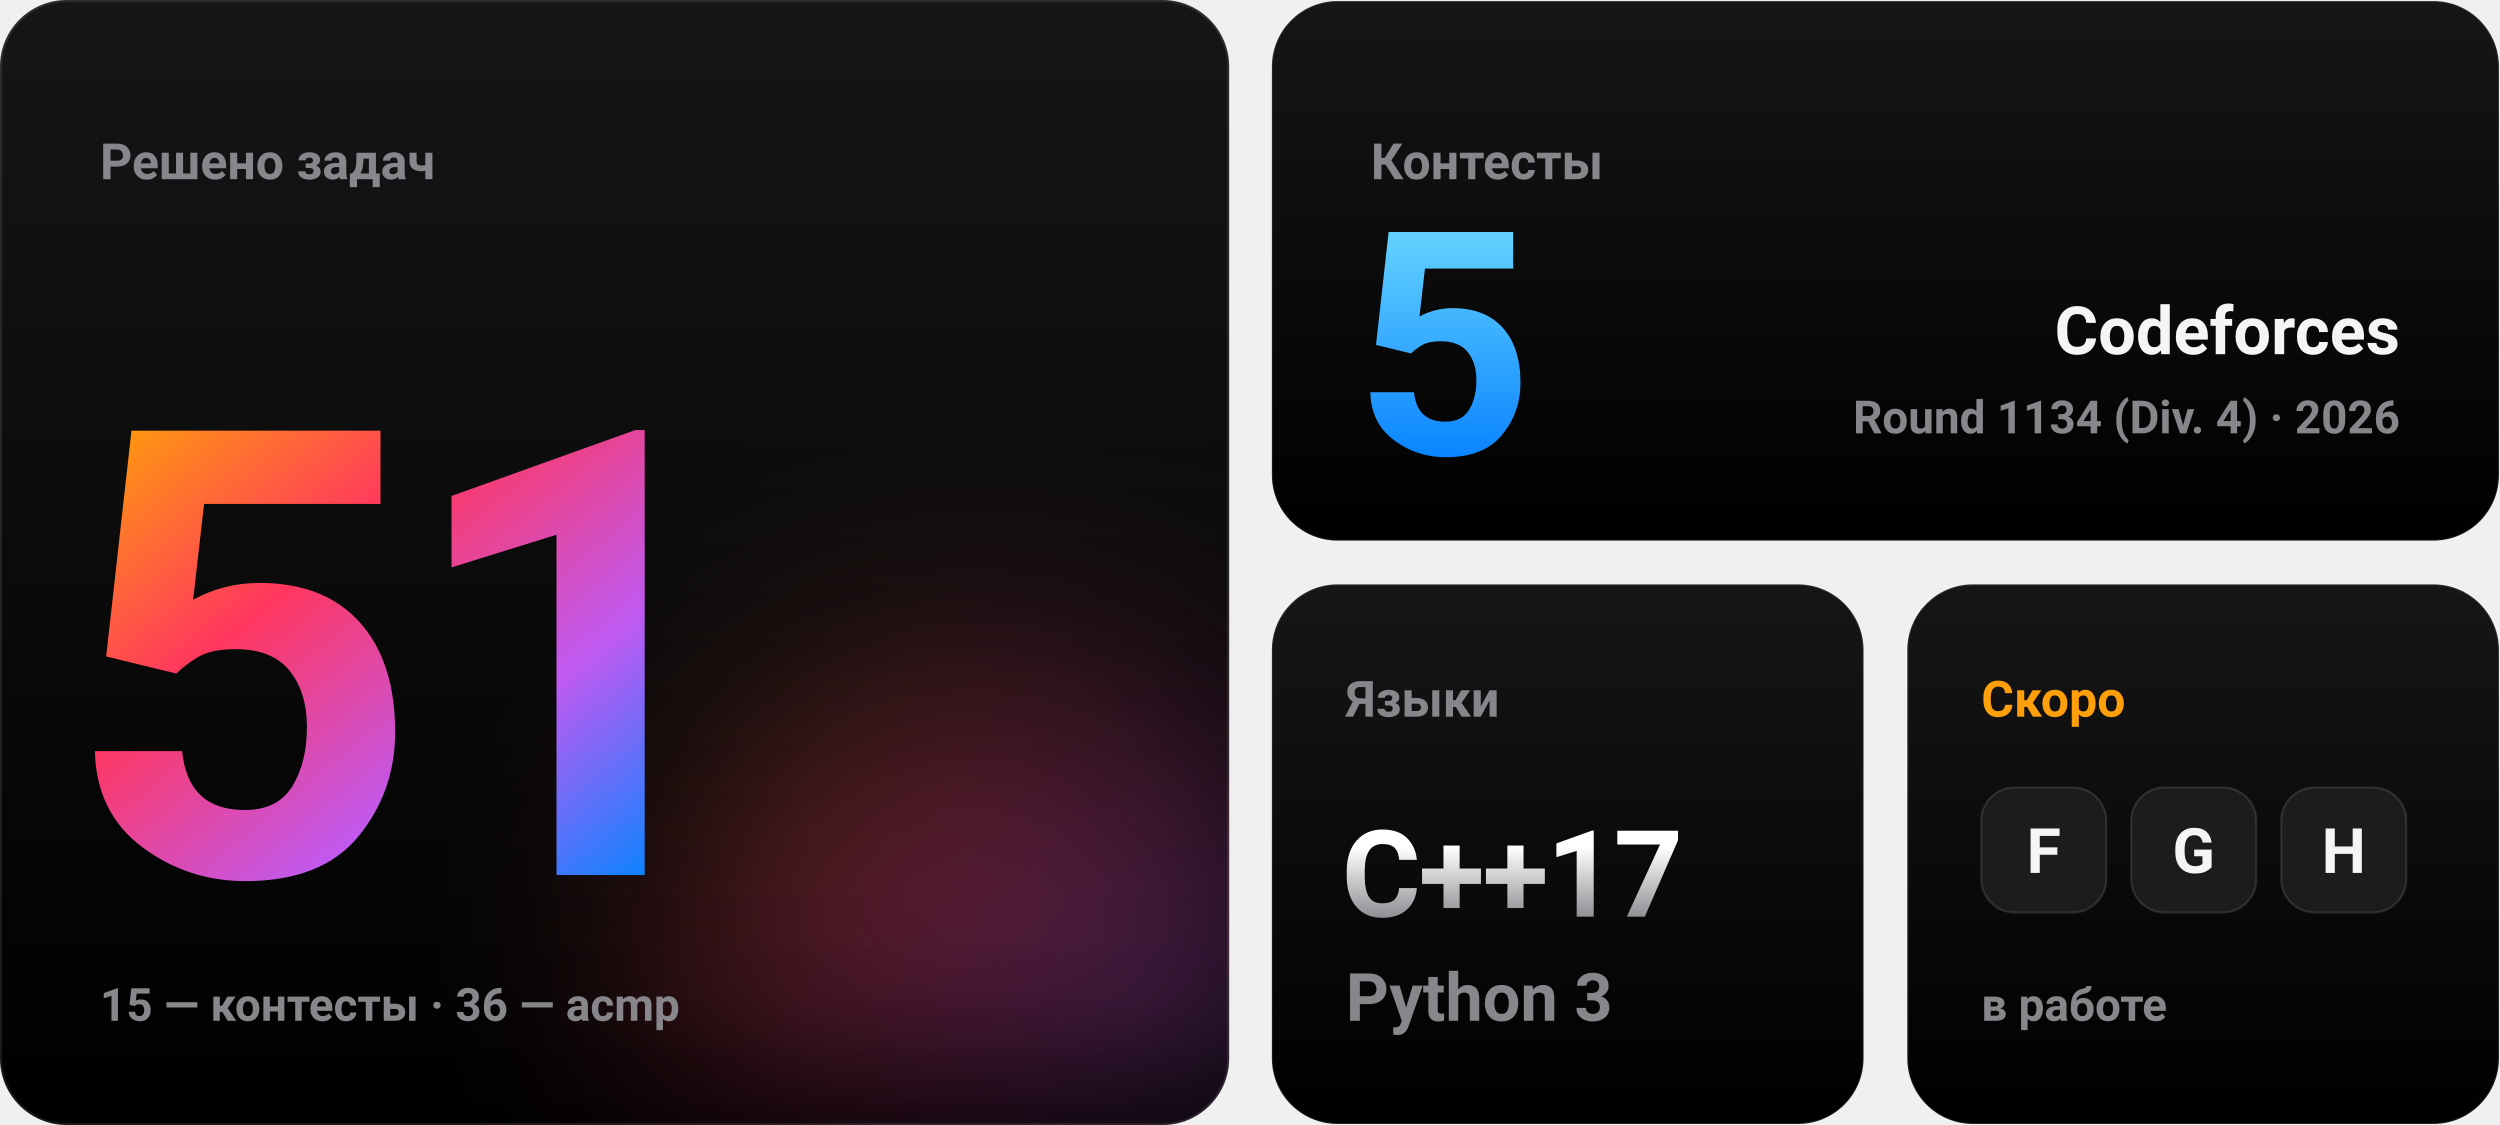
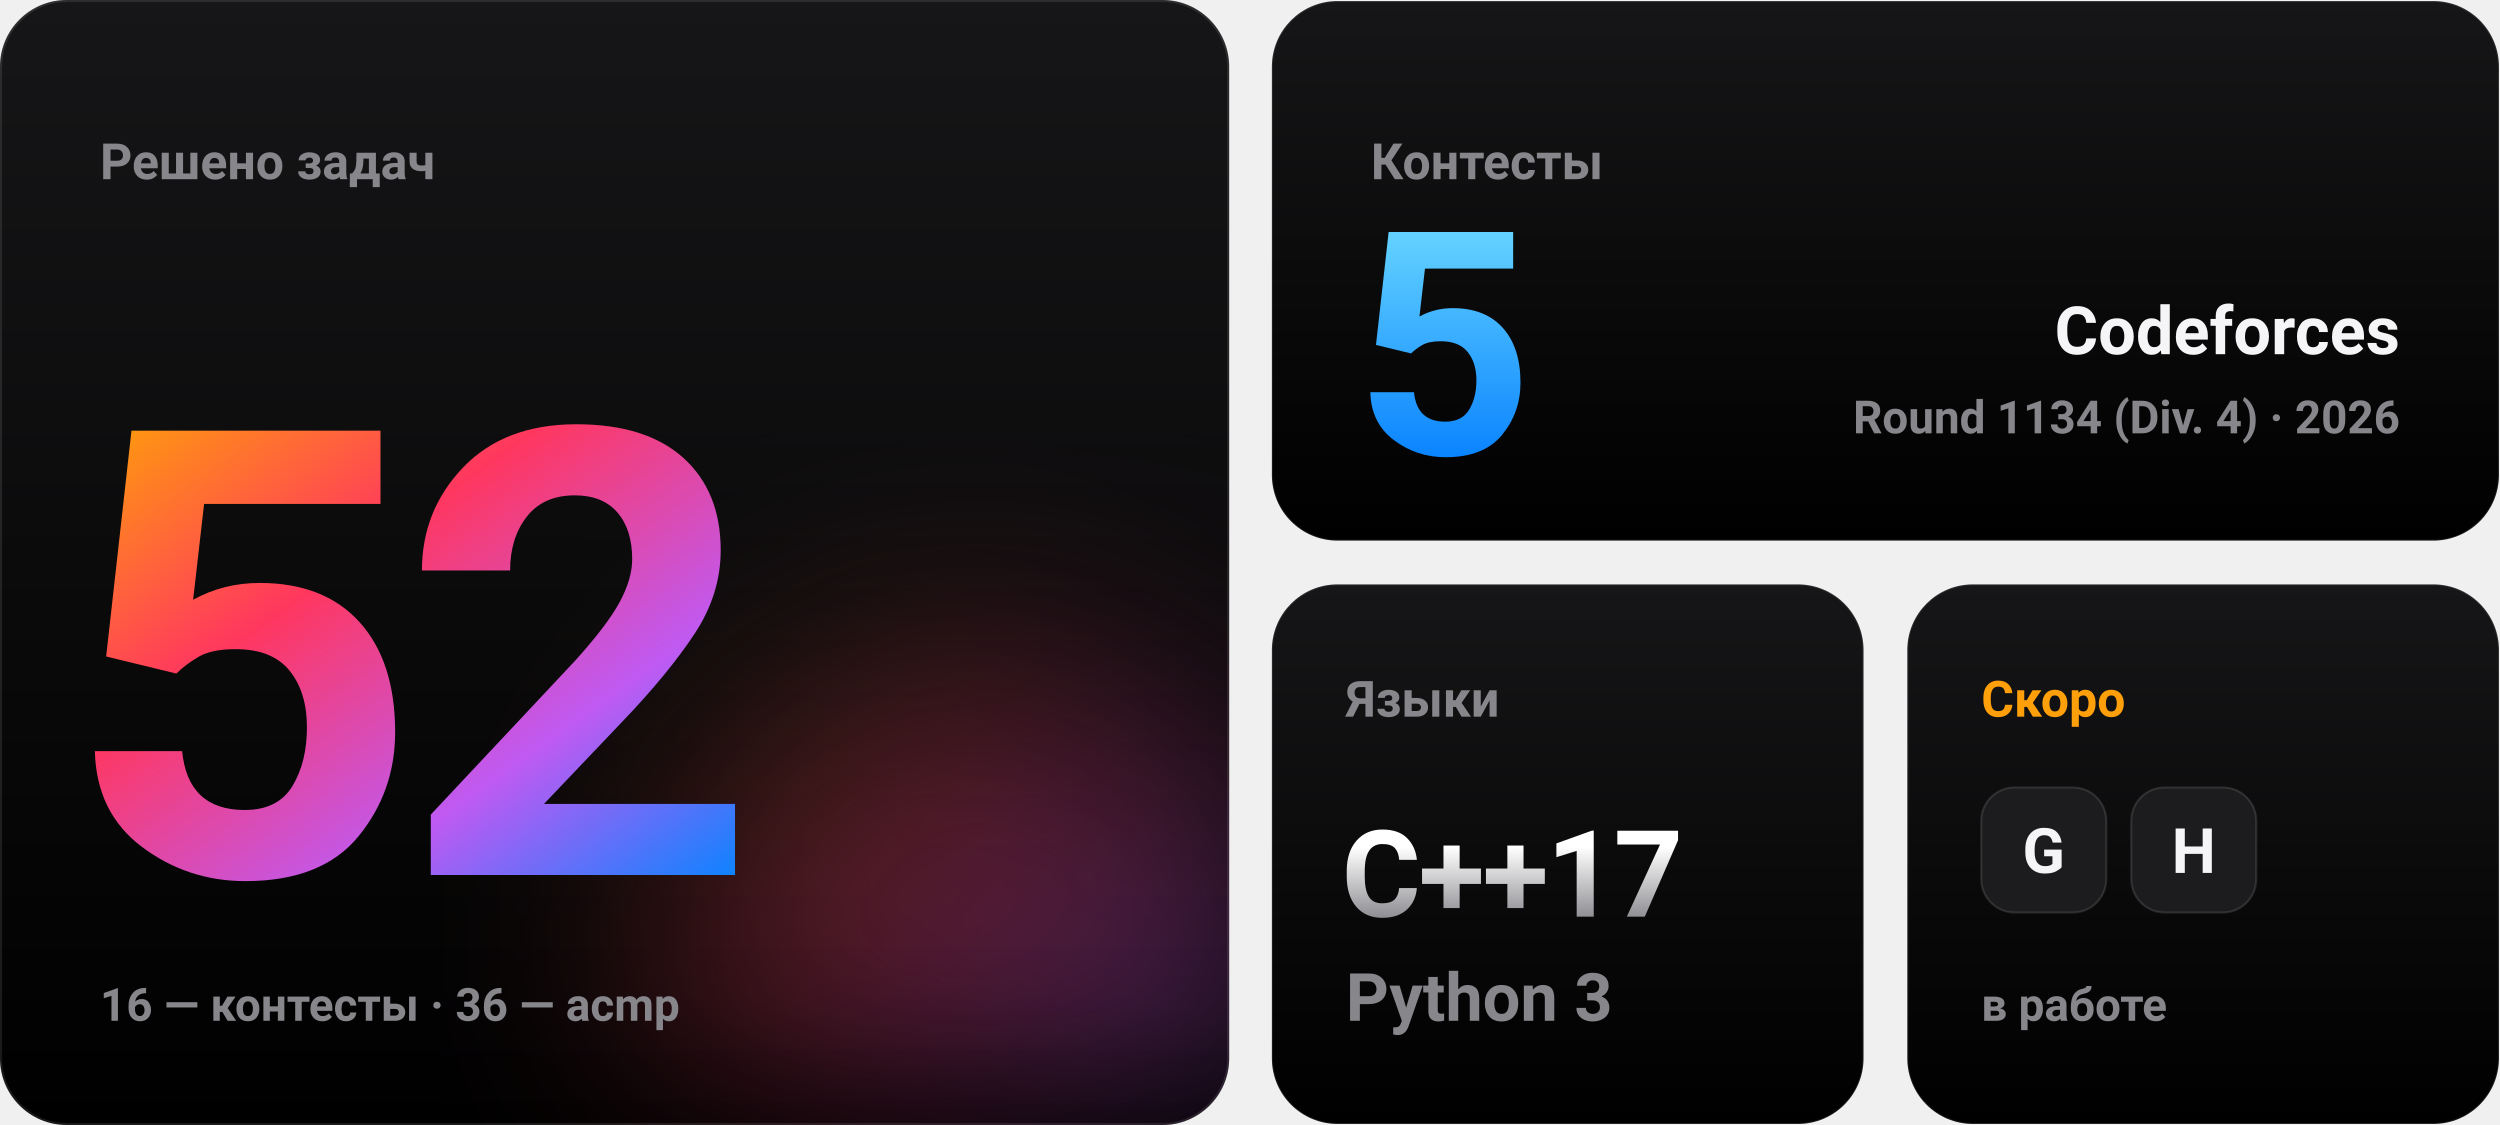
- <svg xmlns="http://www.w3.org/2000/svg" width="1200" height="540" viewBox="0 0 1200 540" role="img" aria-label="Решено задач: 51 (15 с контестов, 36 с acmp). Контестов: 5. Скоро: F, G, H.">
+ <svg xmlns="http://www.w3.org/2000/svg" width="1200" height="540" viewBox="0 0 1200 540" role="img" aria-label="Решено задач: 52 (16 с контестов, 36 с acmp). Контестов: 5. Скоро: G, H.">
  <defs>
    <linearGradient id="ai" x1="0" y1="0" x2="1" y2="1">
      <stop offset="0" stop-color="#ff9f0a" />
      <stop offset="0.35" stop-color="#ff375f" />
      <stop offset="0.7" stop-color="#bf5af2" />
      <stop offset="1" stop-color="#0a84ff" />
    </linearGradient>
    <linearGradient id="blue" x1="0" y1="0" x2="0" y2="1">
      <stop offset="0" stop-color="#64d2ff" />
      <stop offset="1" stop-color="#0a84ff" />
    </linearGradient>
    <linearGradient id="titanium" x1="0" y1="0" x2="0" y2="1">
      <stop offset="0.2" stop-color="#ffffff" />
      <stop offset="1" stop-color="#8e8e93" />
    </linearGradient>
    <linearGradient id="tile" x1="0" y1="0" x2="0" y2="1">
      <stop offset="0" stop-color="#161618" />
      <stop offset="1" stop-color="#000000" />
    </linearGradient>
    <filter id="blur" x="-100%" y="-100%" width="300%" height="300%">
      <feGaussianBlur stdDeviation="60" />
    </filter>
    <clipPath id="t1">
      <rect width="590" height="540" rx="32" />
    </clipPath>
  </defs>
  <g font-family="-apple-system, BlinkMacSystemFont, 'SF Pro Display', 'Segoe UI', Roboto, Helvetica, Arial, sans-serif">
    <g font-weight="600">
      <g clip-path="url(#t1)">
        <rect width="590" height="540" fill="url(#tile)" />
        <circle cx="470" cy="470" r="150" fill="url(#ai)" opacity="0.35" filter="url(#blur)">
          <animate attributeName="r" values="120;220;120" dur="5s" repeatCount="indefinite" calcMode="spline" keyTimes="0;0.5;1" keySplines="0.45 0 0.55 1;0.45 0 0.55 1" />
        </circle>
      </g>
      <rect x="0.5" y="0.5" width="589" height="539" rx="31.5" fill="none" stroke="#ffffff" stroke-opacity="0.1" />
      <text x="48" y="86" font-size="24" fill="#86868b">Решено задач</text>
      <g font-size="300" font-weight="700" letter-spacing="-10" fill="url(#ai)">
-         <text x="30" y="420" opacity="0">48<animate attributeName="opacity" values="0;1;0" keyTimes="0;0.000;0.250" calcMode="discrete" dur="0.8s" fill="freeze" />
+         <text x="30" y="420" opacity="0">49<animate attributeName="opacity" values="0;1;0" keyTimes="0;0.000;0.250" calcMode="discrete" dur="0.8s" fill="freeze" />
        </text>
-         <text x="30" y="420" opacity="0">49<animate attributeName="opacity" values="0;1;0" keyTimes="0;0.250;0.500" calcMode="discrete" dur="0.8s" fill="freeze" />
+         <text x="30" y="420" opacity="0">50<animate attributeName="opacity" values="0;1;0" keyTimes="0;0.250;0.500" calcMode="discrete" dur="0.8s" fill="freeze" />
        </text>
-         <text x="30" y="420" opacity="0">50<animate attributeName="opacity" values="0;1;0" keyTimes="0;0.500;0.750" calcMode="discrete" dur="0.8s" fill="freeze" />
+         <text x="30" y="420" opacity="0">51<animate attributeName="opacity" values="0;1;0" keyTimes="0;0.500;0.750" calcMode="discrete" dur="0.8s" fill="freeze" />
        </text>
-         <text x="30" y="420">51<animate attributeName="opacity" values="0;1" keyTimes="0;0.750" calcMode="discrete" dur="0.8s" fill="freeze" />
+         <text x="30" y="420">52<animate attributeName="opacity" values="0;1" keyTimes="0;0.750" calcMode="discrete" dur="0.8s" fill="freeze" />
        </text>
      </g>
-       <text x="48" y="490" font-size="22" fill="#86868b">15 — контесты  ·  36 — acmp</text>
+       <text x="48" y="490" font-size="22" fill="#86868b">16 — контесты  ·  36 — acmp</text>
      <rect x="610.5" y="0.5" width="589" height="259" rx="31.5" fill="url(#tile)" stroke="#ffffff" stroke-opacity="0.1" />
      <text x="658" y="86" font-size="24" fill="#86868b">Контесты</text>
      <text x="650" y="218" font-size="150" font-weight="700" letter-spacing="-4" fill="url(#blue)">5</text>
      <text x="1152" y="170" font-size="32" font-weight="700" fill="#f5f5f7" text-anchor="end">Codeforces</text>
      <text x="1152" y="208" font-size="22" fill="#86868b" text-anchor="end">Round 1134 (Div. 4) · 2026</text>
      <rect x="610.5" y="280.5" width="284" height="259" rx="31.5" fill="url(#tile)" stroke="#ffffff" stroke-opacity="0.1" />
      <text x="646" y="344" font-size="24" fill="#86868b">Языки</text>
      <text x="644" y="440" font-size="58" font-weight="700" letter-spacing="-1" fill="url(#titanium)">C++17</text>
      <text x="646" y="490" font-size="32" fill="#86868b">Python 3</text>
      <rect x="915.5" y="280.5" width="284" height="259" rx="31.5" fill="url(#tile)" stroke="#ffffff" stroke-opacity="0.1" />
      <text x="951" y="344" font-size="24" fill="#ff9f0a">Скоро</text>
      <rect x="951" y="378" width="60" height="60" rx="16" fill="#1c1c1e" stroke="#ffffff" stroke-opacity="0.12" />
-       <text x="981" y="419" font-size="30" font-weight="700" fill="#f5f5f7" text-anchor="middle">F</text>
+       <text x="981" y="419" font-size="30" font-weight="700" fill="#f5f5f7" text-anchor="middle">G</text>
      <rect x="1023" y="378" width="60" height="60" rx="16" fill="#1c1c1e" stroke="#ffffff" stroke-opacity="0.12" />
-       <text x="1053" y="419" font-size="30" font-weight="700" fill="#f5f5f7" text-anchor="middle">G</text>
-       <rect x="1095" y="378" width="60" height="60" rx="16" fill="#1c1c1e" stroke="#ffffff" stroke-opacity="0.12" />
-       <text x="1125" y="419" font-size="30" font-weight="700" fill="#f5f5f7" text-anchor="middle">H</text>
+       <text x="1053" y="419" font-size="30" font-weight="700" fill="#f5f5f7" text-anchor="middle">H</text>
      <text x="951" y="490" font-size="22" fill="#86868b">в работе</text>
    </g>
  </g>
</svg>
